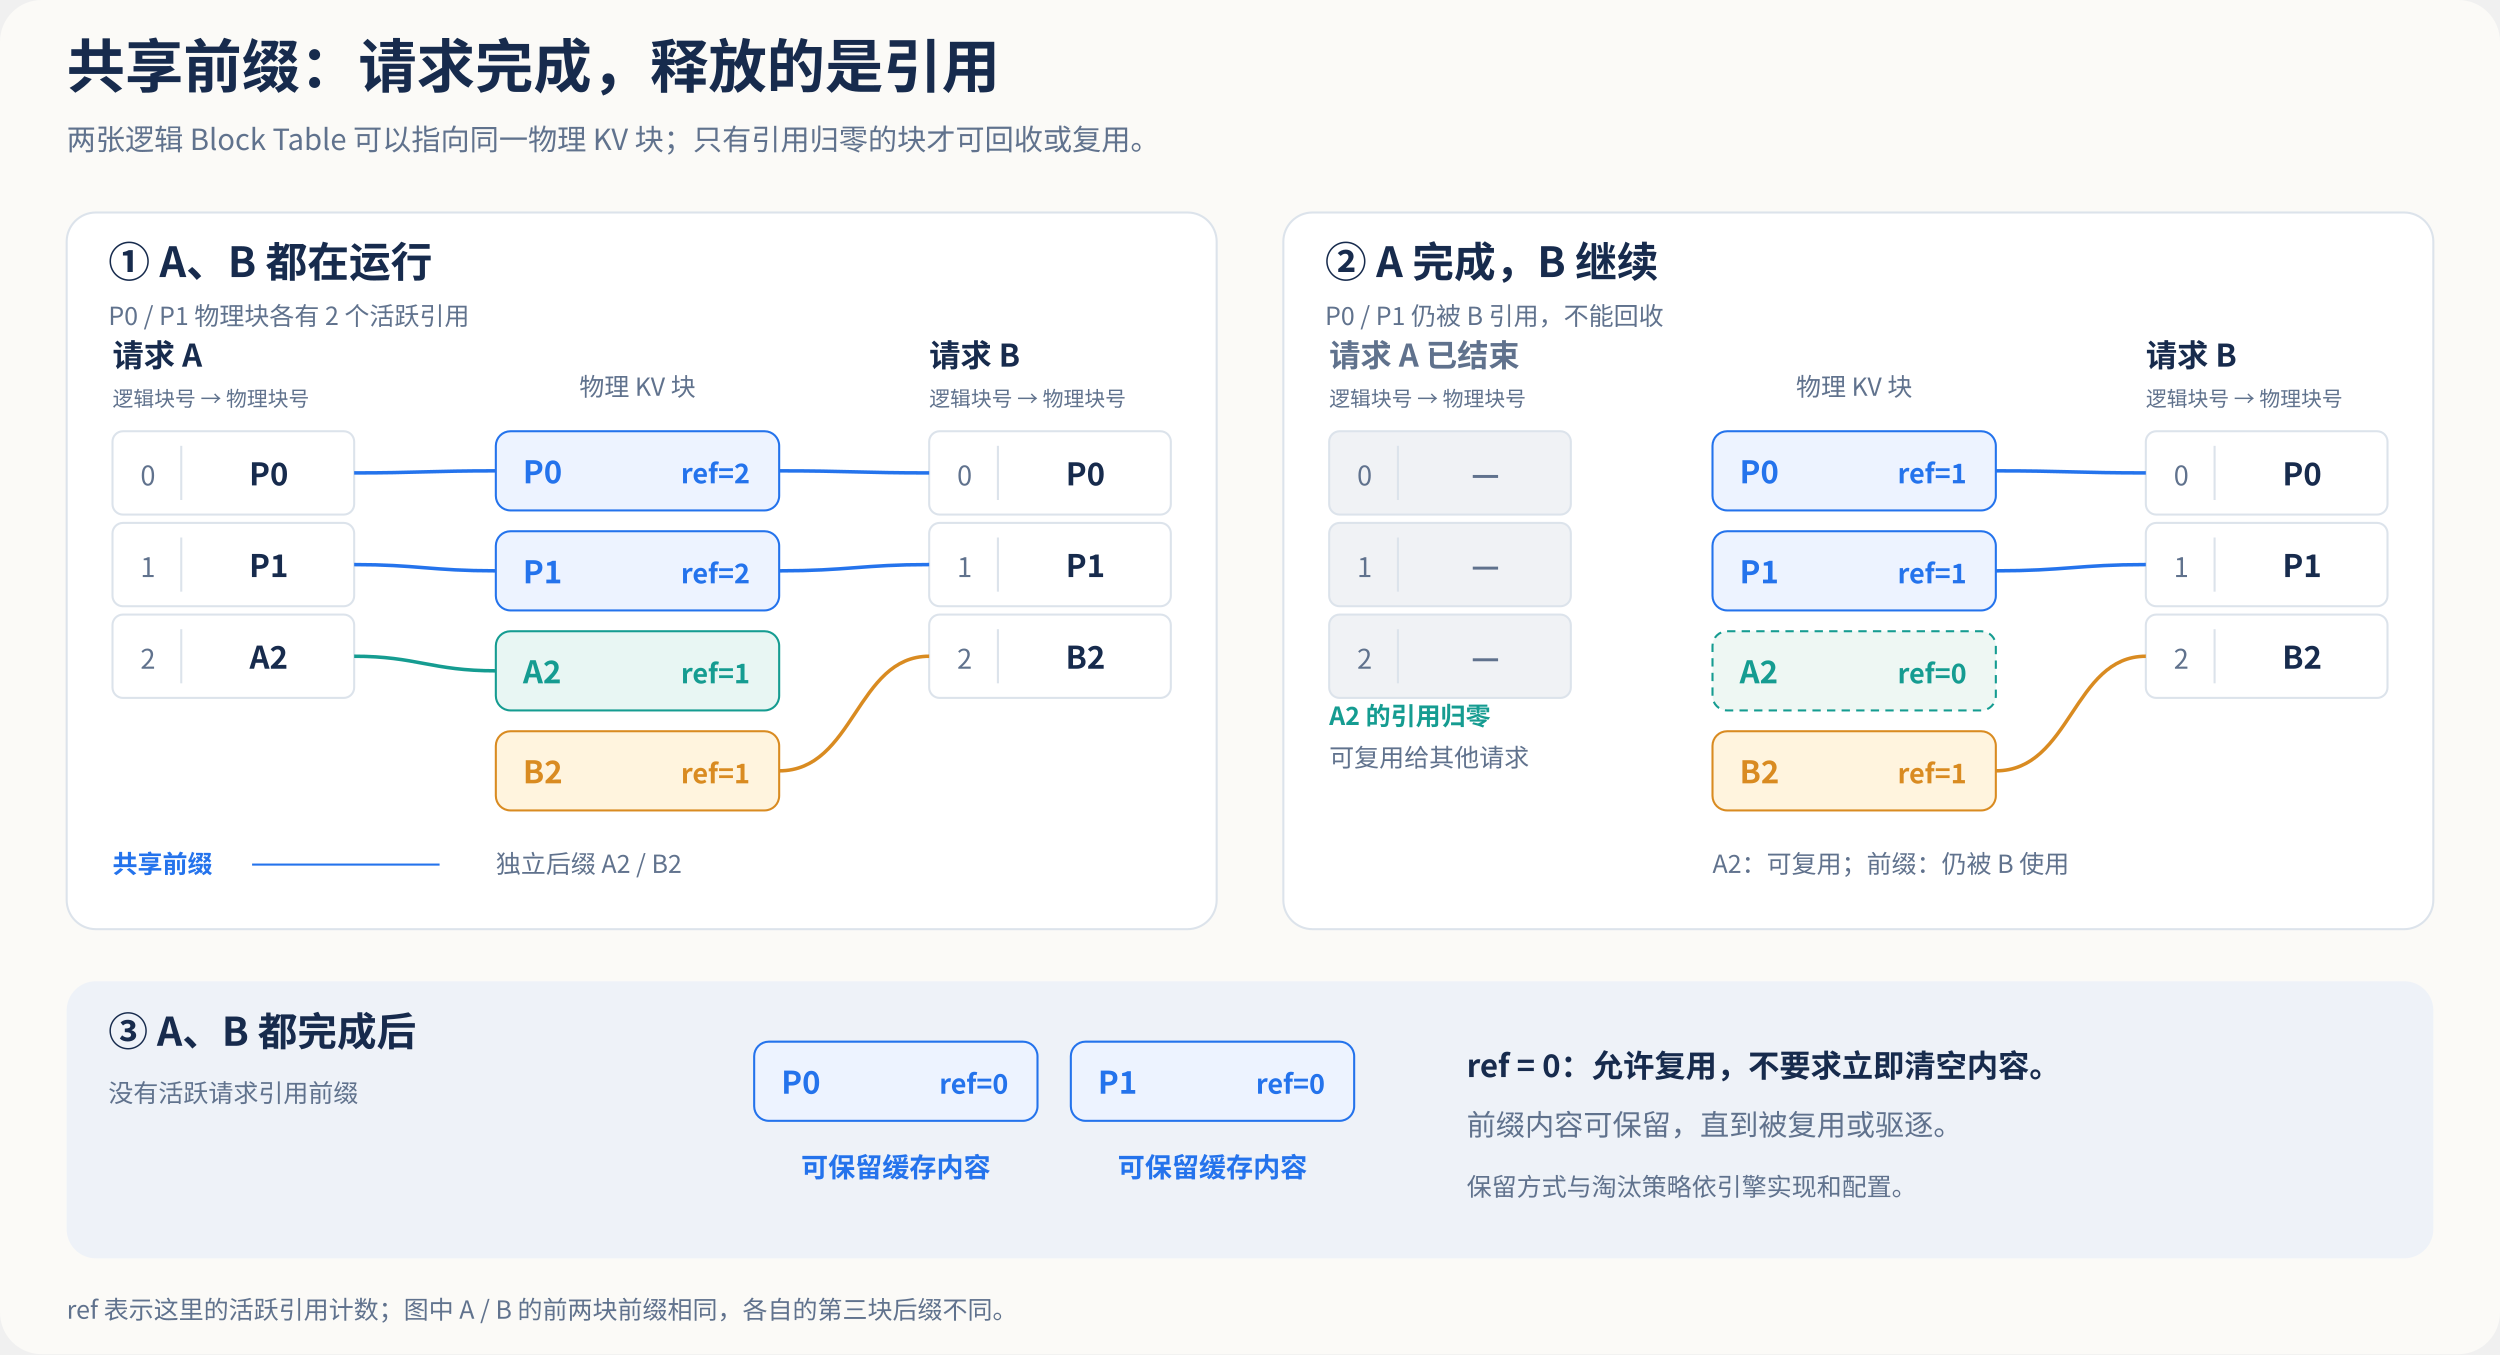
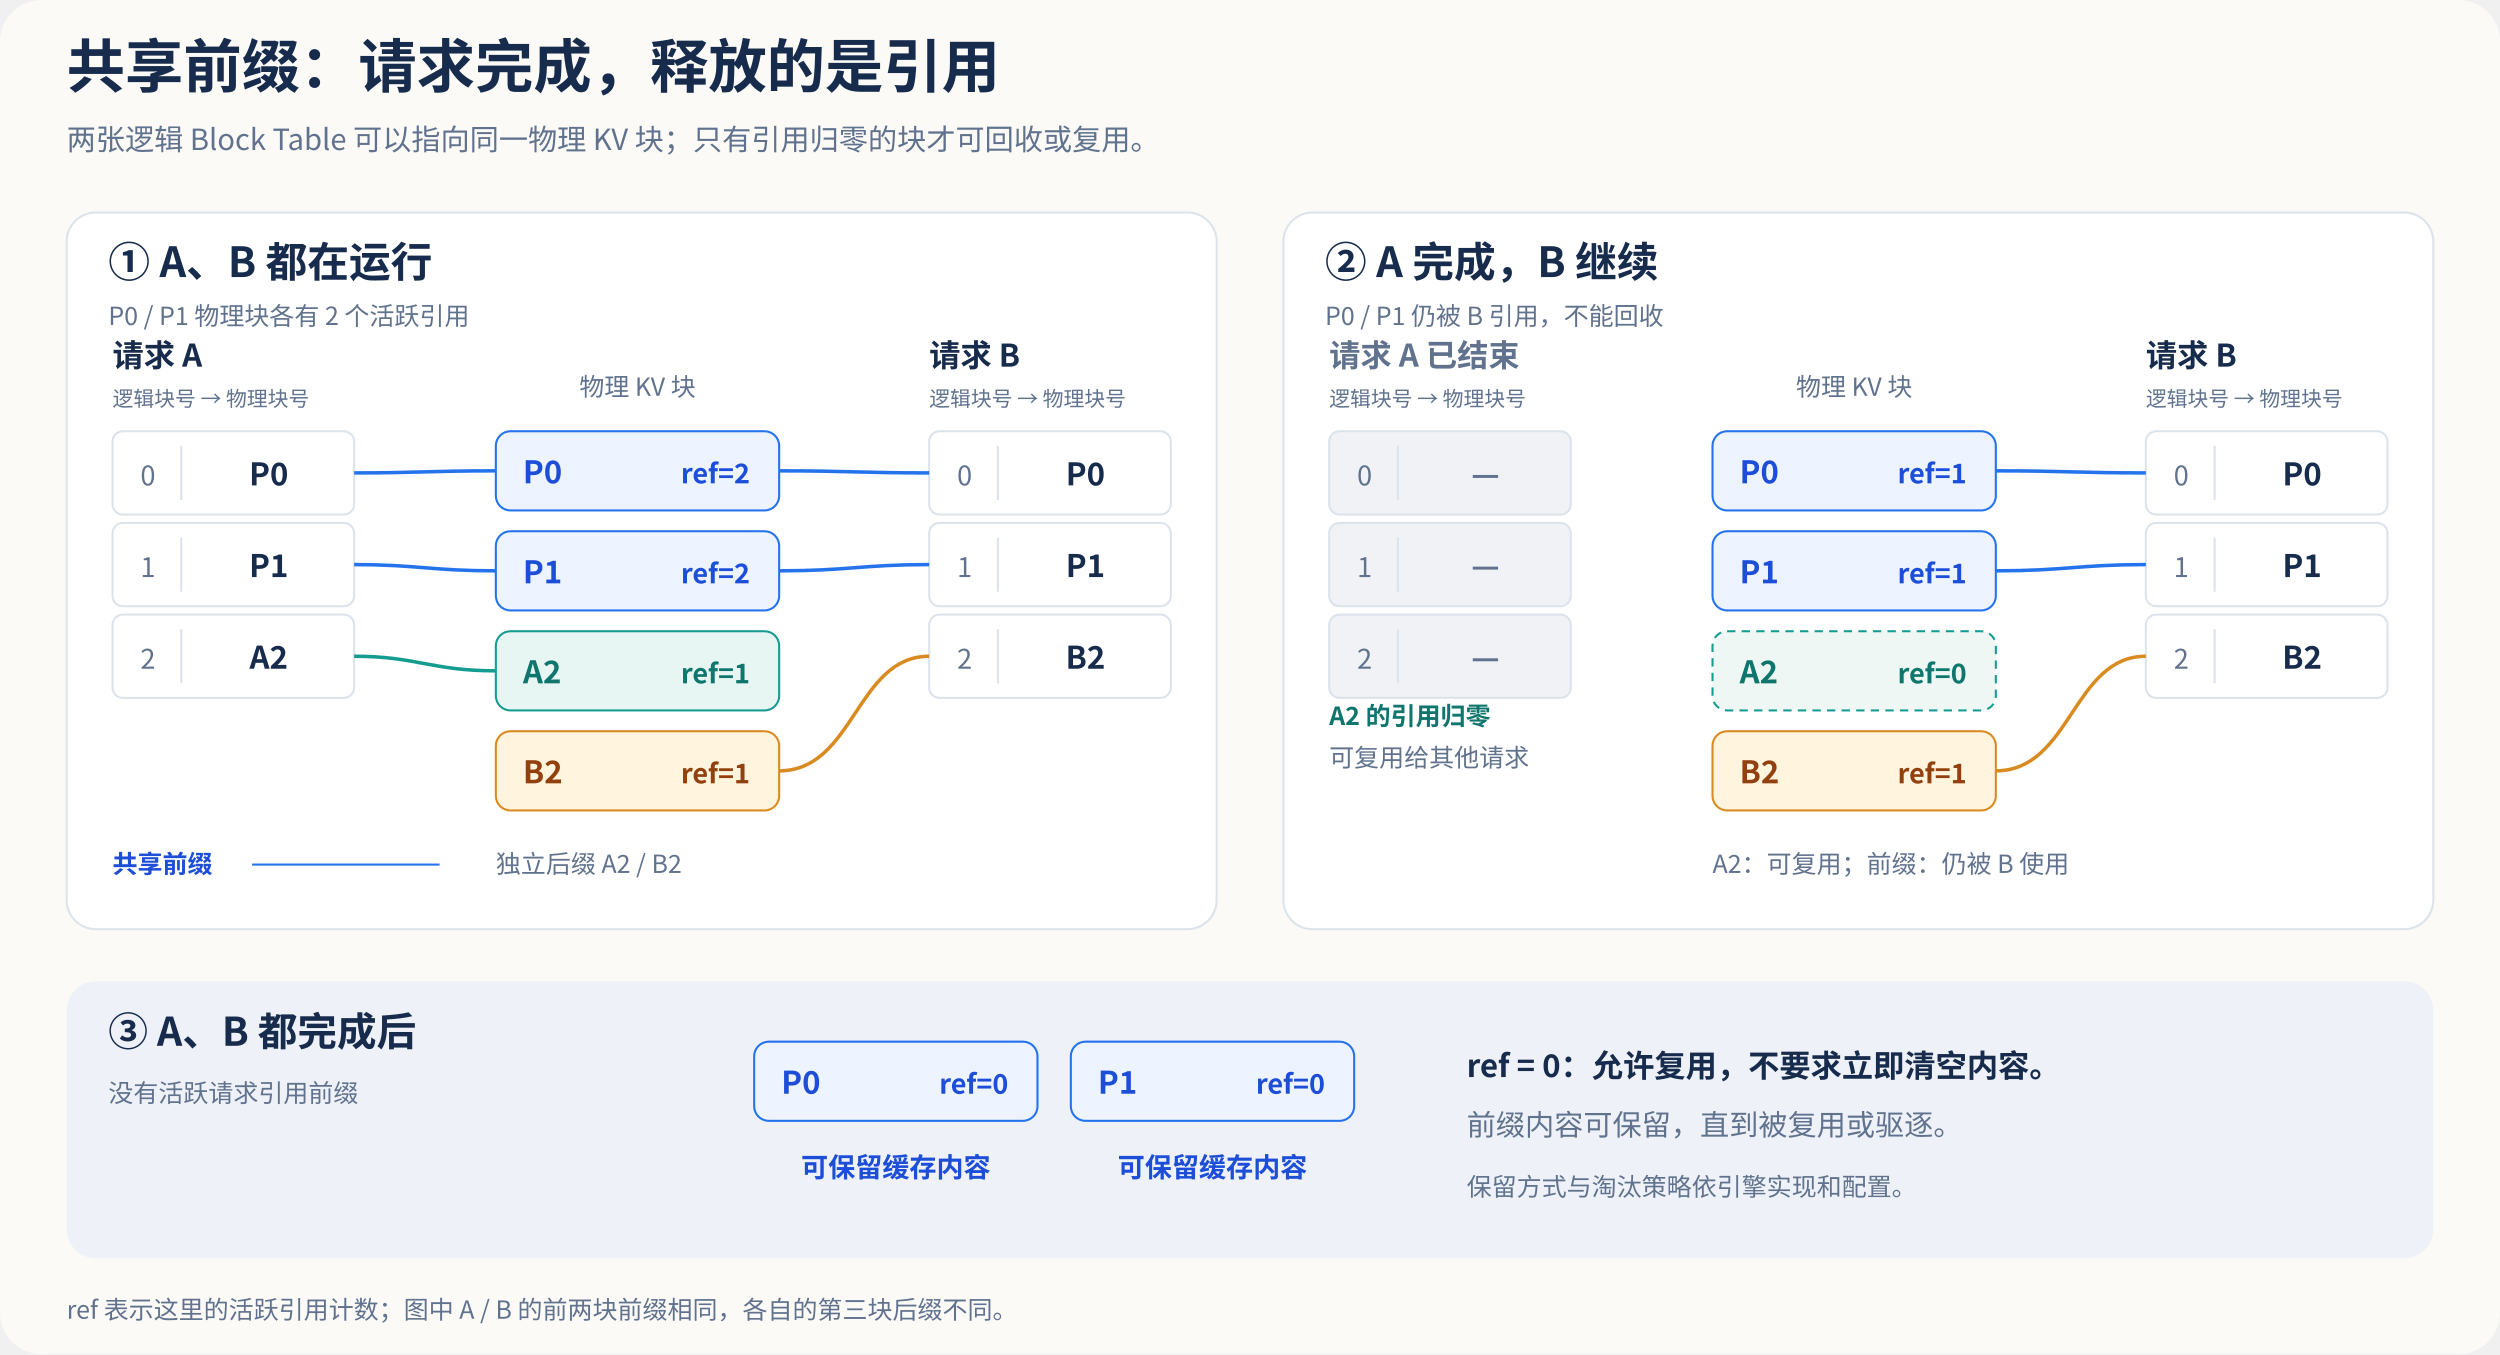
<svg xmlns="http://www.w3.org/2000/svg" width="1200" height="650" viewBox="0 0 1200 650" role="img" aria-labelledby="title desc">
  <defs>
    <marker id="arrow" markerWidth="7" markerHeight="7" refX="6" refY="3.5" orient="auto">
      <path d="M0 0L7 3.5L0 7" fill="none" stroke="#60728d" stroke-width="1.1" />
    </marker>
    <marker id="amber" markerWidth="7" markerHeight="7" refX="6" refY="3.5" orient="auto">
      <path d="M0 0L7 3.5L0 7" fill="none" stroke="#d98b21" stroke-width="1.1" />
    </marker>
    <style>text{font-family:-apple-system,BlinkMacSystemFont,"PingFang SC","Microsoft YaHei","Noto Sans CJK SC",sans-serif}*{box-sizing:border-box}</style>
  </defs>
  <rect width="1200" height="650" rx="20" fill="#fbfaf7" />
  <text x="32" y="42" font-size="28" fill="#172b4d" font-weight="700">共享前缀：请求完成，释放的是引用</text>
  <text x="32" y="72" font-size="14" fill="#60728d" font-weight="400">两张逻辑 Block Table 可以指向同一物理 KV 块；只有引用归零的块才可回收或复用。</text>
  <rect x="32" y="102" width="552" height="344" rx="14" fill="#fff" stroke="#dce3eb" />
  <text x="52" y="133" font-size="20" fill="#172b4d" font-weight="700">① A、B 都在运行</text>
  <text x="52" y="156" font-size="12" fill="#60728d" font-weight="400">P0 / P1 物理块各有 2 个活跃引用</text>
  <rect x="616" y="102" width="552" height="344" rx="14" fill="#fff" stroke="#dce3eb" />
  <text x="636" y="133" font-size="20" fill="#172b4d" font-weight="700">② A 完成，B 继续</text>
  <text x="636" y="156" font-size="12" fill="#60728d" font-weight="400">P0 / P1 仍被 B 引用，不能回收</text>
  <text x="54" y="176" font-size="15" fill="#172b4d" font-weight="650">请求 A</text>
  <text x="54" y="195" font-size="10" fill="#60728d" font-weight="400">逻辑块号 → 物理块号</text>
  <rect x="54" y="207" width="116" height="40" rx="5" fill="#fff" stroke="#dce3eb" />
  <text x="71" y="233" font-size="13" fill="#60728d" font-weight="400" text-anchor="middle">0</text>
  <path d="M87 214V240" fill="none" stroke="#dce3eb" stroke-width="1" />
  <text x="129" y="233" font-size="15" fill="#172b4d" font-weight="600" text-anchor="middle">P0</text>
  <rect x="54" y="251" width="116" height="40" rx="5" fill="#fff" stroke="#dce3eb" />
  <text x="71" y="277" font-size="13" fill="#60728d" font-weight="400" text-anchor="middle">1</text>
  <path d="M87 258V284" fill="none" stroke="#dce3eb" stroke-width="1" />
  <text x="129" y="277" font-size="15" fill="#172b4d" font-weight="600" text-anchor="middle">P1</text>
  <rect x="54" y="295" width="116" height="40" rx="5" fill="#fff" stroke="#dce3eb" />
  <text x="71" y="321" font-size="13" fill="#60728d" font-weight="400" text-anchor="middle">2</text>
  <path d="M87 302V328" fill="none" stroke="#dce3eb" stroke-width="1" />
  <text x="129" y="321" font-size="15" fill="#172b4d" font-weight="600" text-anchor="middle">A2</text>
  <text x="446" y="176" font-size="15" fill="#172b4d" font-weight="650">请求 B</text>
  <text x="446" y="195" font-size="10" fill="#60728d" font-weight="400">逻辑块号 → 物理块号</text>
  <rect x="446" y="207" width="116" height="40" rx="5" fill="#fff" stroke="#dce3eb" />
  <text x="463" y="233" font-size="13" fill="#60728d" font-weight="400" text-anchor="middle">0</text>
  <path d="M479 214V240" fill="none" stroke="#dce3eb" stroke-width="1" />
  <text x="521" y="233" font-size="15" fill="#172b4d" font-weight="600" text-anchor="middle">P0</text>
  <rect x="446" y="251" width="116" height="40" rx="5" fill="#fff" stroke="#dce3eb" />
  <text x="463" y="277" font-size="13" fill="#60728d" font-weight="400" text-anchor="middle">1</text>
  <path d="M479 258V284" fill="none" stroke="#dce3eb" stroke-width="1" />
  <text x="521" y="277" font-size="15" fill="#172b4d" font-weight="600" text-anchor="middle">P1</text>
  <rect x="446" y="295" width="116" height="40" rx="5" fill="#fff" stroke="#dce3eb" />
  <text x="463" y="321" font-size="13" fill="#60728d" font-weight="400" text-anchor="middle">2</text>
  <path d="M479 302V328" fill="none" stroke="#dce3eb" stroke-width="1" />
  <text x="521" y="321" font-size="15" fill="#172b4d" font-weight="600" text-anchor="middle">B2</text>
  <text x="306" y="190" font-size="12" fill="#60728d" font-weight="400" text-anchor="middle">物理 KV 块</text>
  <path d="M170 227C200 227 207 226 238 226" fill="none" stroke="#2473ec" stroke-width="1.7" />
  <path d="M170 271C200 271 207 274 238 274" fill="none" stroke="#2473ec" stroke-width="1.7" />
  <path d="M170 315C200 315 207 322 238 322" fill="none" stroke="#159c91" stroke-width="1.7" />
  <path d="M446 227C414 227 407 226 374 226" fill="none" stroke="#2473ec" stroke-width="1.7" />
  <path d="M446 271C414 271 407 274 374 274" fill="none" stroke="#2473ec" stroke-width="1.7" />
  <path d="M446 315C411 315 410 370 374 370" fill="none" stroke="#d98b21" stroke-width="1.7" />
  <rect x="238" y="207" width="136" height="38" rx="7" fill="#edf3ff" stroke="#2473ec" />
-   <text x="251" y="232" font-size="15" fill="#2473ec" font-weight="700">P0</text>
-   <text x="360" y="232" font-size="13" fill="#2473ec" font-weight="600" text-anchor="end">ref=2</text>
+   <text x="251" y="232" font-size="15" fill="#1d4ed8" font-weight="700">P0</text>
+   <text x="360" y="232" font-size="13" fill="#1d4ed8" font-weight="600" text-anchor="end">ref=2</text>
  <rect x="238" y="255" width="136" height="38" rx="7" fill="#edf3ff" stroke="#2473ec" />
-   <text x="251" y="280" font-size="15" fill="#2473ec" font-weight="700">P1</text>
-   <text x="360" y="280" font-size="13" fill="#2473ec" font-weight="600" text-anchor="end">ref=2</text>
+   <text x="251" y="280" font-size="15" fill="#1d4ed8" font-weight="700">P1</text>
+   <text x="360" y="280" font-size="13" fill="#1d4ed8" font-weight="600" text-anchor="end">ref=2</text>
  <rect x="238" y="303" width="136" height="38" rx="7" fill="#e8f6f3" stroke="#159c91" />
-   <text x="251" y="328" font-size="15" fill="#159c91" font-weight="700">A2</text>
-   <text x="360" y="328" font-size="13" fill="#159c91" font-weight="600" text-anchor="end">ref=1</text>
+   <text x="251" y="328" font-size="15" fill="#0f766e" font-weight="700">A2</text>
+   <text x="360" y="328" font-size="13" fill="#0f766e" font-weight="600" text-anchor="end">ref=1</text>
  <rect x="238" y="351" width="136" height="38" rx="7" fill="#fff4de" stroke="#d98b21" />
-   <text x="251" y="376" font-size="15" fill="#d98b21" font-weight="700">B2</text>
-   <text x="360" y="376" font-size="13" fill="#d98b21" font-weight="600" text-anchor="end">ref=1</text>
-   <text x="54" y="419" font-size="12" fill="#2473ec" font-weight="600">共享前缀</text>
+   <text x="251" y="376" font-size="15" fill="#92400e" font-weight="700">B2</text>
+   <text x="360" y="376" font-size="13" fill="#92400e" font-weight="600" text-anchor="end">ref=1</text>
+   <text x="54" y="419" font-size="12" fill="#1d4ed8" font-weight="600">共享前缀</text>
  <path d="M121 415H211" fill="none" stroke="#2473ec" stroke-width="1" />
  <text x="238" y="419" font-size="12" fill="#60728d" font-weight="400">独立后缀 A2 / B2</text>
  <text x="638" y="176" font-size="15" fill="#60728d" font-weight="650">请求 A 已结束</text>
  <text x="638" y="195" font-size="10" fill="#60728d" font-weight="400">逻辑块号 → 物理块号</text>
  <rect x="638" y="207" width="116" height="40" rx="5" fill="#f0f2f5" stroke="#dce3eb" />
  <text x="655" y="233" font-size="13" fill="#60728d" font-weight="400" text-anchor="middle">0</text>
  <path d="M671 214V240" fill="none" stroke="#dce3eb" stroke-width="1" />
  <text x="713" y="233" font-size="15" fill="#60728d" font-weight="600" text-anchor="middle">—</text>
  <rect x="638" y="251" width="116" height="40" rx="5" fill="#f0f2f5" stroke="#dce3eb" />
  <text x="655" y="277" font-size="13" fill="#60728d" font-weight="400" text-anchor="middle">1</text>
  <path d="M671 258V284" fill="none" stroke="#dce3eb" stroke-width="1" />
  <text x="713" y="277" font-size="15" fill="#60728d" font-weight="600" text-anchor="middle">—</text>
  <rect x="638" y="295" width="116" height="40" rx="5" fill="#f0f2f5" stroke="#dce3eb" />
  <text x="655" y="321" font-size="13" fill="#60728d" font-weight="400" text-anchor="middle">2</text>
  <path d="M671 302V328" fill="none" stroke="#dce3eb" stroke-width="1" />
  <text x="713" y="321" font-size="15" fill="#60728d" font-weight="600" text-anchor="middle">—</text>
  <text x="1030" y="176" font-size="15" fill="#172b4d" font-weight="650">请求 B</text>
  <text x="1030" y="195" font-size="10" fill="#60728d" font-weight="400">逻辑块号 → 物理块号</text>
  <rect x="1030" y="207" width="116" height="40" rx="5" fill="#fff" stroke="#dce3eb" />
  <text x="1047" y="233" font-size="13" fill="#60728d" font-weight="400" text-anchor="middle">0</text>
  <path d="M1063 214V240" fill="none" stroke="#dce3eb" stroke-width="1" />
  <text x="1105" y="233" font-size="15" fill="#172b4d" font-weight="600" text-anchor="middle">P0</text>
  <rect x="1030" y="251" width="116" height="40" rx="5" fill="#fff" stroke="#dce3eb" />
  <text x="1047" y="277" font-size="13" fill="#60728d" font-weight="400" text-anchor="middle">1</text>
  <path d="M1063 258V284" fill="none" stroke="#dce3eb" stroke-width="1" />
  <text x="1105" y="277" font-size="15" fill="#172b4d" font-weight="600" text-anchor="middle">P1</text>
  <rect x="1030" y="295" width="116" height="40" rx="5" fill="#fff" stroke="#dce3eb" />
  <text x="1047" y="321" font-size="13" fill="#60728d" font-weight="400" text-anchor="middle">2</text>
  <path d="M1063 302V328" fill="none" stroke="#dce3eb" stroke-width="1" />
  <text x="1105" y="321" font-size="15" fill="#172b4d" font-weight="600" text-anchor="middle">B2</text>
  <text x="890" y="190" font-size="12" fill="#60728d" font-weight="400" text-anchor="middle">物理 KV 块</text>
  <path d="M1030 227C998 227 991 226 958 226" fill="none" stroke="#2473ec" stroke-width="1.7" />
  <path d="M1030 271C998 271 991 274 958 274" fill="none" stroke="#2473ec" stroke-width="1.7" />
  <path d="M1030 315C995 315 994 370 958 370" fill="none" stroke="#d98b21" stroke-width="1.7" />
  <rect x="822" y="207" width="136" height="38" rx="7" fill="#edf3ff" stroke="#2473ec" />
-   <text x="835" y="232" font-size="15" fill="#2473ec" font-weight="700">P0</text>
-   <text x="944" y="232" font-size="13" fill="#2473ec" font-weight="600" text-anchor="end">ref=1</text>
+   <text x="835" y="232" font-size="15" fill="#1d4ed8" font-weight="700">P0</text>
+   <text x="944" y="232" font-size="13" fill="#1d4ed8" font-weight="600" text-anchor="end">ref=1</text>
  <rect x="822" y="255" width="136" height="38" rx="7" fill="#edf3ff" stroke="#2473ec" />
-   <text x="835" y="280" font-size="15" fill="#2473ec" font-weight="700">P1</text>
-   <text x="944" y="280" font-size="13" fill="#2473ec" font-weight="600" text-anchor="end">ref=1</text>
+   <text x="835" y="280" font-size="15" fill="#1d4ed8" font-weight="700">P1</text>
+   <text x="944" y="280" font-size="13" fill="#1d4ed8" font-weight="600" text-anchor="end">ref=1</text>
  <rect x="822" y="303" width="136" height="38" rx="7" fill="#eef7f3" stroke="#159c91" stroke-dasharray="4 3" />
-   <text x="835" y="328" font-size="15" fill="#159c91" font-weight="700">A2</text>
-   <text x="944" y="328" font-size="13" fill="#159c91" font-weight="600" text-anchor="end">ref=0</text>
+   <text x="835" y="328" font-size="15" fill="#0f766e" font-weight="700">A2</text>
+   <text x="944" y="328" font-size="13" fill="#0f766e" font-weight="600" text-anchor="end">ref=0</text>
  <rect x="822" y="351" width="136" height="38" rx="7" fill="#fff4de" stroke="#d98b21" />
-   <text x="835" y="376" font-size="15" fill="#d98b21" font-weight="700">B2</text>
-   <text x="944" y="376" font-size="13" fill="#d98b21" font-weight="600" text-anchor="end">ref=1</text>
-   <text x="638" y="348" font-size="12" fill="#159c91" font-weight="600">A2 的引用归零</text>
+   <text x="835" y="376" font-size="15" fill="#92400e" font-weight="700">B2</text>
+   <text x="944" y="376" font-size="13" fill="#92400e" font-weight="600" text-anchor="end">ref=1</text>
+   <text x="638" y="348" font-size="12" fill="#0f766e" font-weight="600">A2 的引用归零</text>
  <text x="638" y="368" font-size="12" fill="#60728d" font-weight="400">可复用给其他请求</text>
  <text x="822" y="419" font-size="12" fill="#60728d" font-weight="400">A2：可复用；前缀：仍被 B 使用</text>
  <rect x="32" y="471" width="1136" height="133" rx="14" fill="#eef2f8" />
  <text x="52" y="502" font-size="19" fill="#172b4d" font-weight="700">③ A、B 都完成后</text>
  <text x="52" y="529" font-size="12" fill="#60728d" font-weight="400">没有活跃请求引用前缀</text>
  <rect x="362" y="500" width="136" height="38" rx="7" fill="#edf3ff" stroke="#2473ec" />
-   <text x="375" y="525" font-size="15" fill="#2473ec" font-weight="700">P0</text>
-   <text x="484" y="525" font-size="13" fill="#2473ec" font-weight="600" text-anchor="end">ref=0</text>
+   <text x="375" y="525" font-size="15" fill="#1d4ed8" font-weight="700">P0</text>
+   <text x="484" y="525" font-size="13" fill="#1d4ed8" font-weight="600" text-anchor="end">ref=0</text>
  <rect x="514" y="500" width="136" height="38" rx="7" fill="#edf3ff" stroke="#2473ec" />
-   <text x="527" y="525" font-size="15" fill="#2473ec" font-weight="700">P1</text>
-   <text x="636" y="525" font-size="13" fill="#2473ec" font-weight="600" text-anchor="end">ref=0</text>
-   <text x="430" y="565" font-size="13" fill="#2473ec" font-weight="600" text-anchor="middle">可保留缓存内容</text>
-   <text x="582" y="565" font-size="13" fill="#2473ec" font-weight="600" text-anchor="middle">可保留缓存内容</text>
+   <text x="527" y="525" font-size="15" fill="#1d4ed8" font-weight="700">P1</text>
+   <text x="636" y="525" font-size="13" fill="#1d4ed8" font-weight="600" text-anchor="end">ref=0</text>
+   <text x="430" y="565" font-size="13" fill="#1d4ed8" font-weight="600" text-anchor="middle">可保留缓存内容</text>
+   <text x="582" y="565" font-size="13" fill="#1d4ed8" font-weight="600" text-anchor="middle">可保留缓存内容</text>
  <text x="704" y="517" font-size="15" fill="#172b4d" font-weight="650">ref = 0：允许复用，不要求立即清空内容。</text>
  <text x="704" y="545" font-size="14" fill="#60728d" font-weight="400">前缀内容可保留，直到被复用或驱逐。</text>
  <text x="704" y="574" font-size="12" fill="#60728d" font-weight="400">保留方式与淘汰策略依引擎实现和配置。</text>
  <text x="32" y="633" font-size="12" fill="#60728d" font-weight="400">ref 表示这里的活跃引用计数；图中 A / B 的前两块前缀相同，各自的第三块后缀不同。</text>
</svg>
